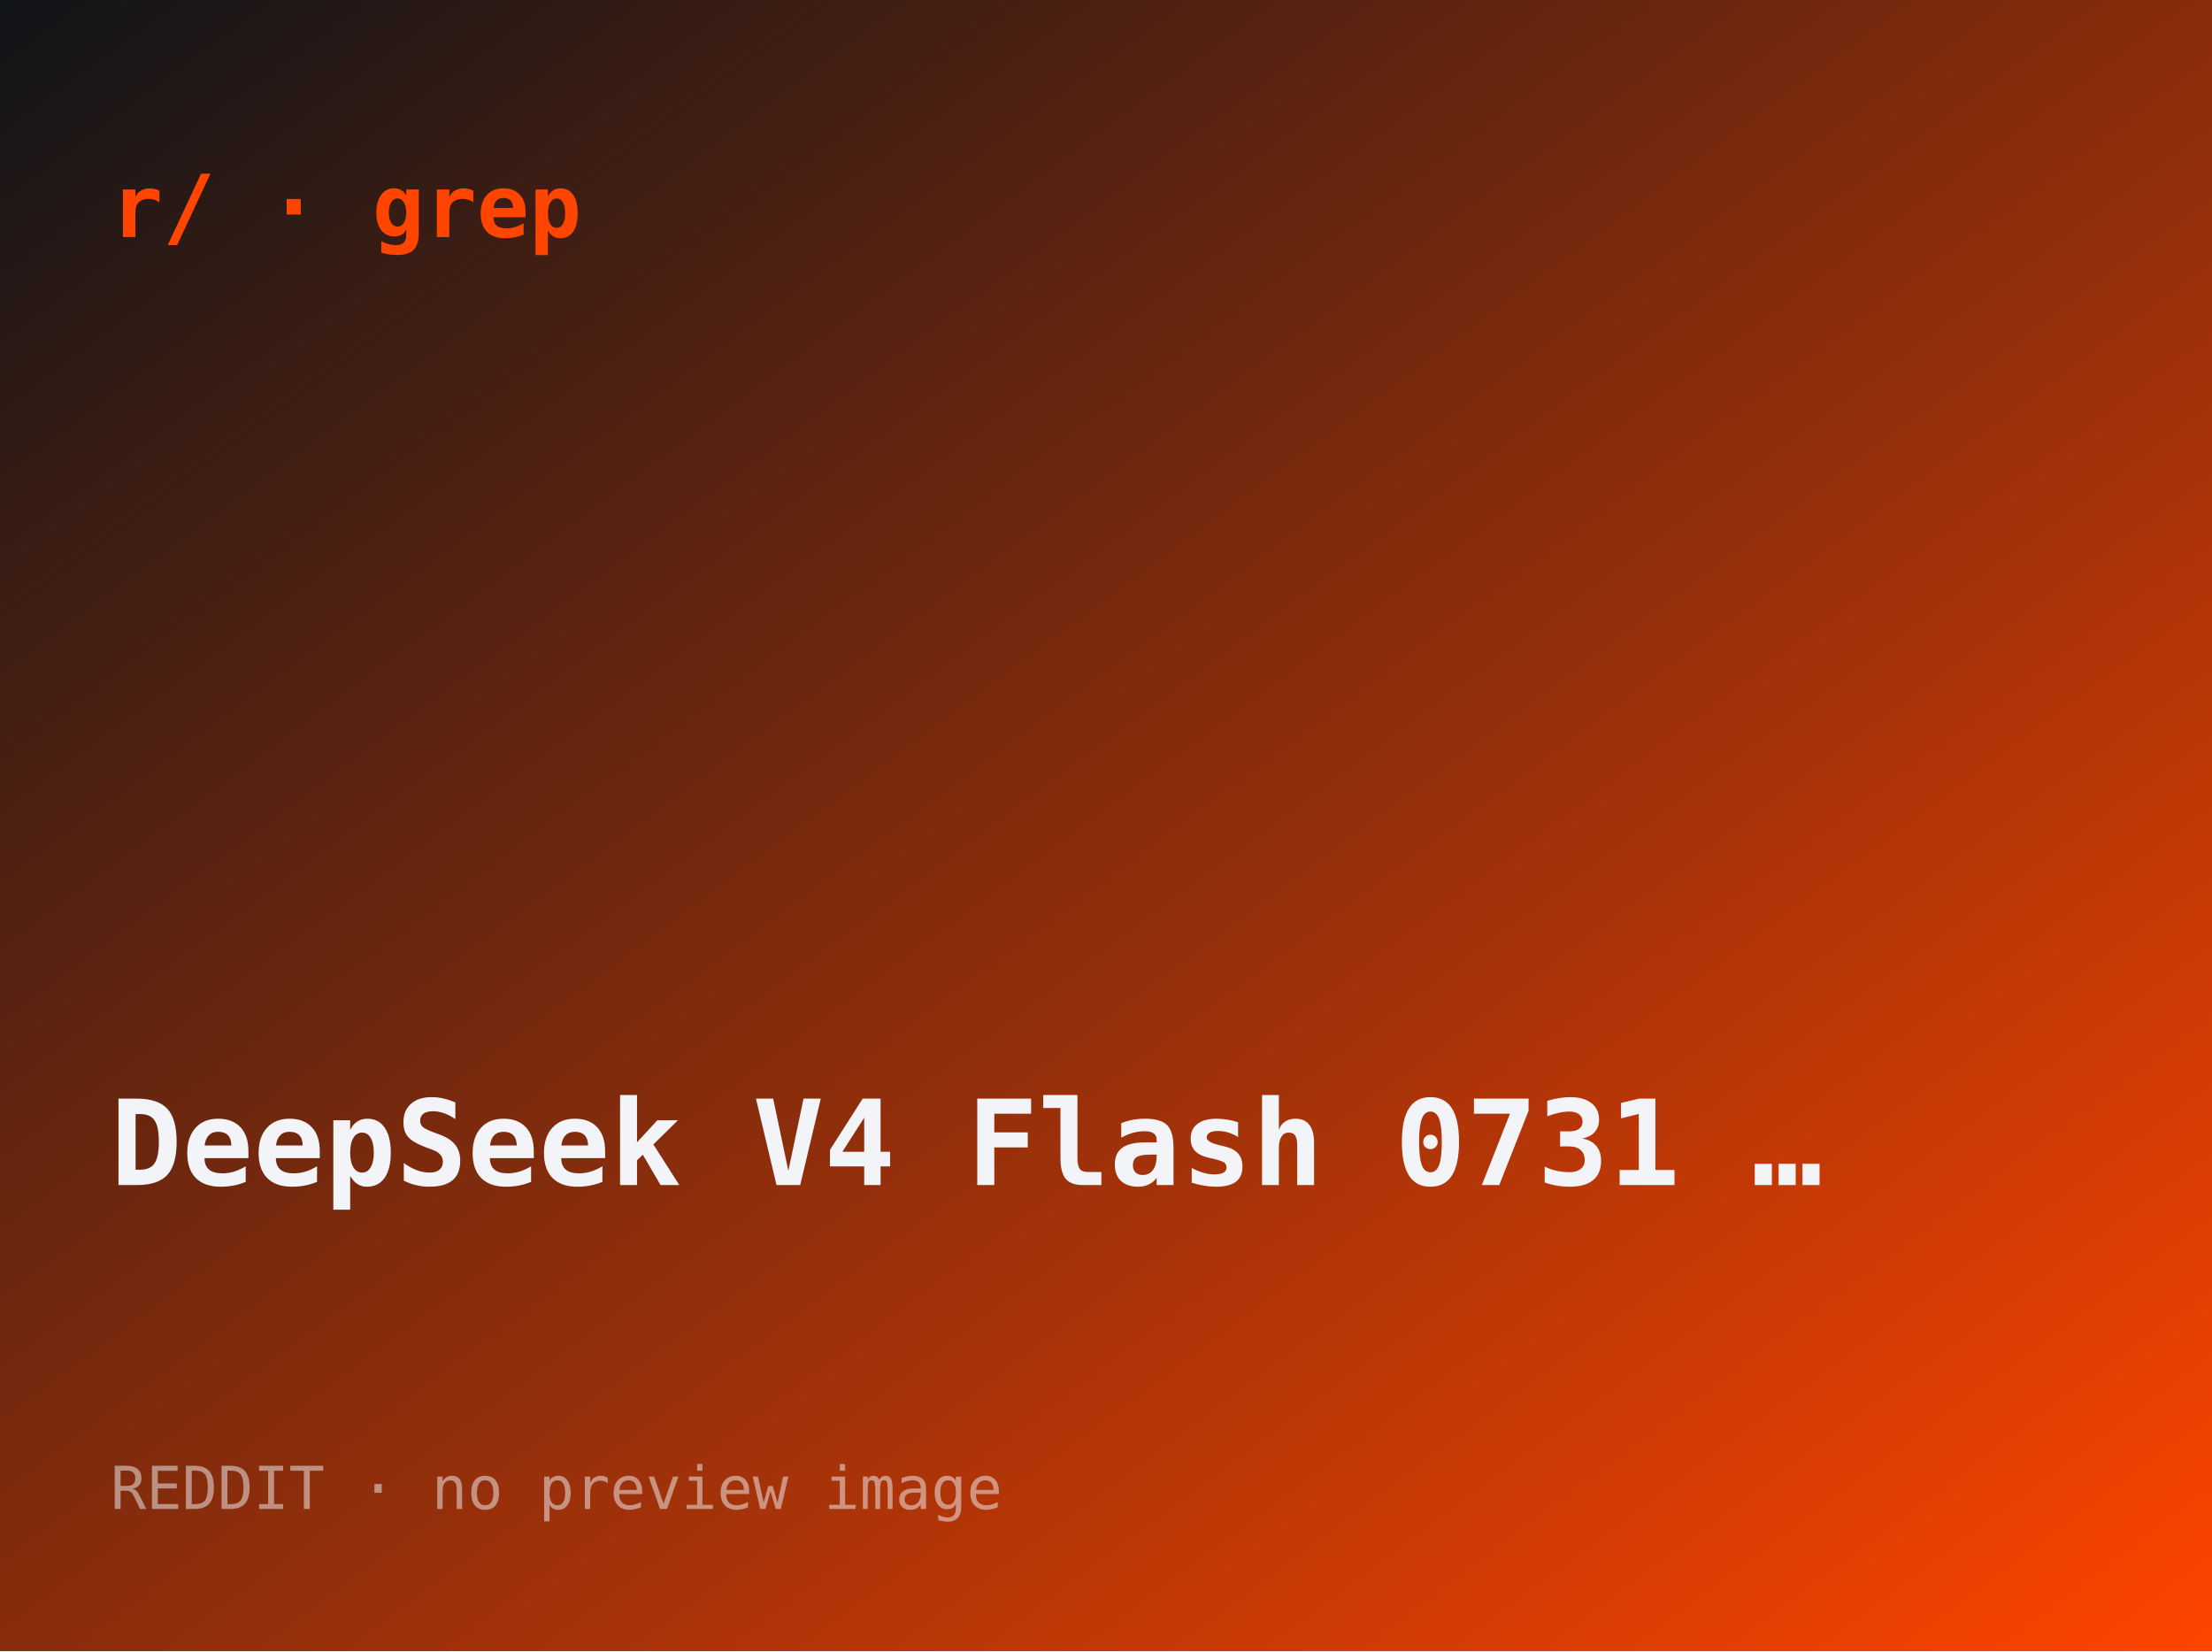
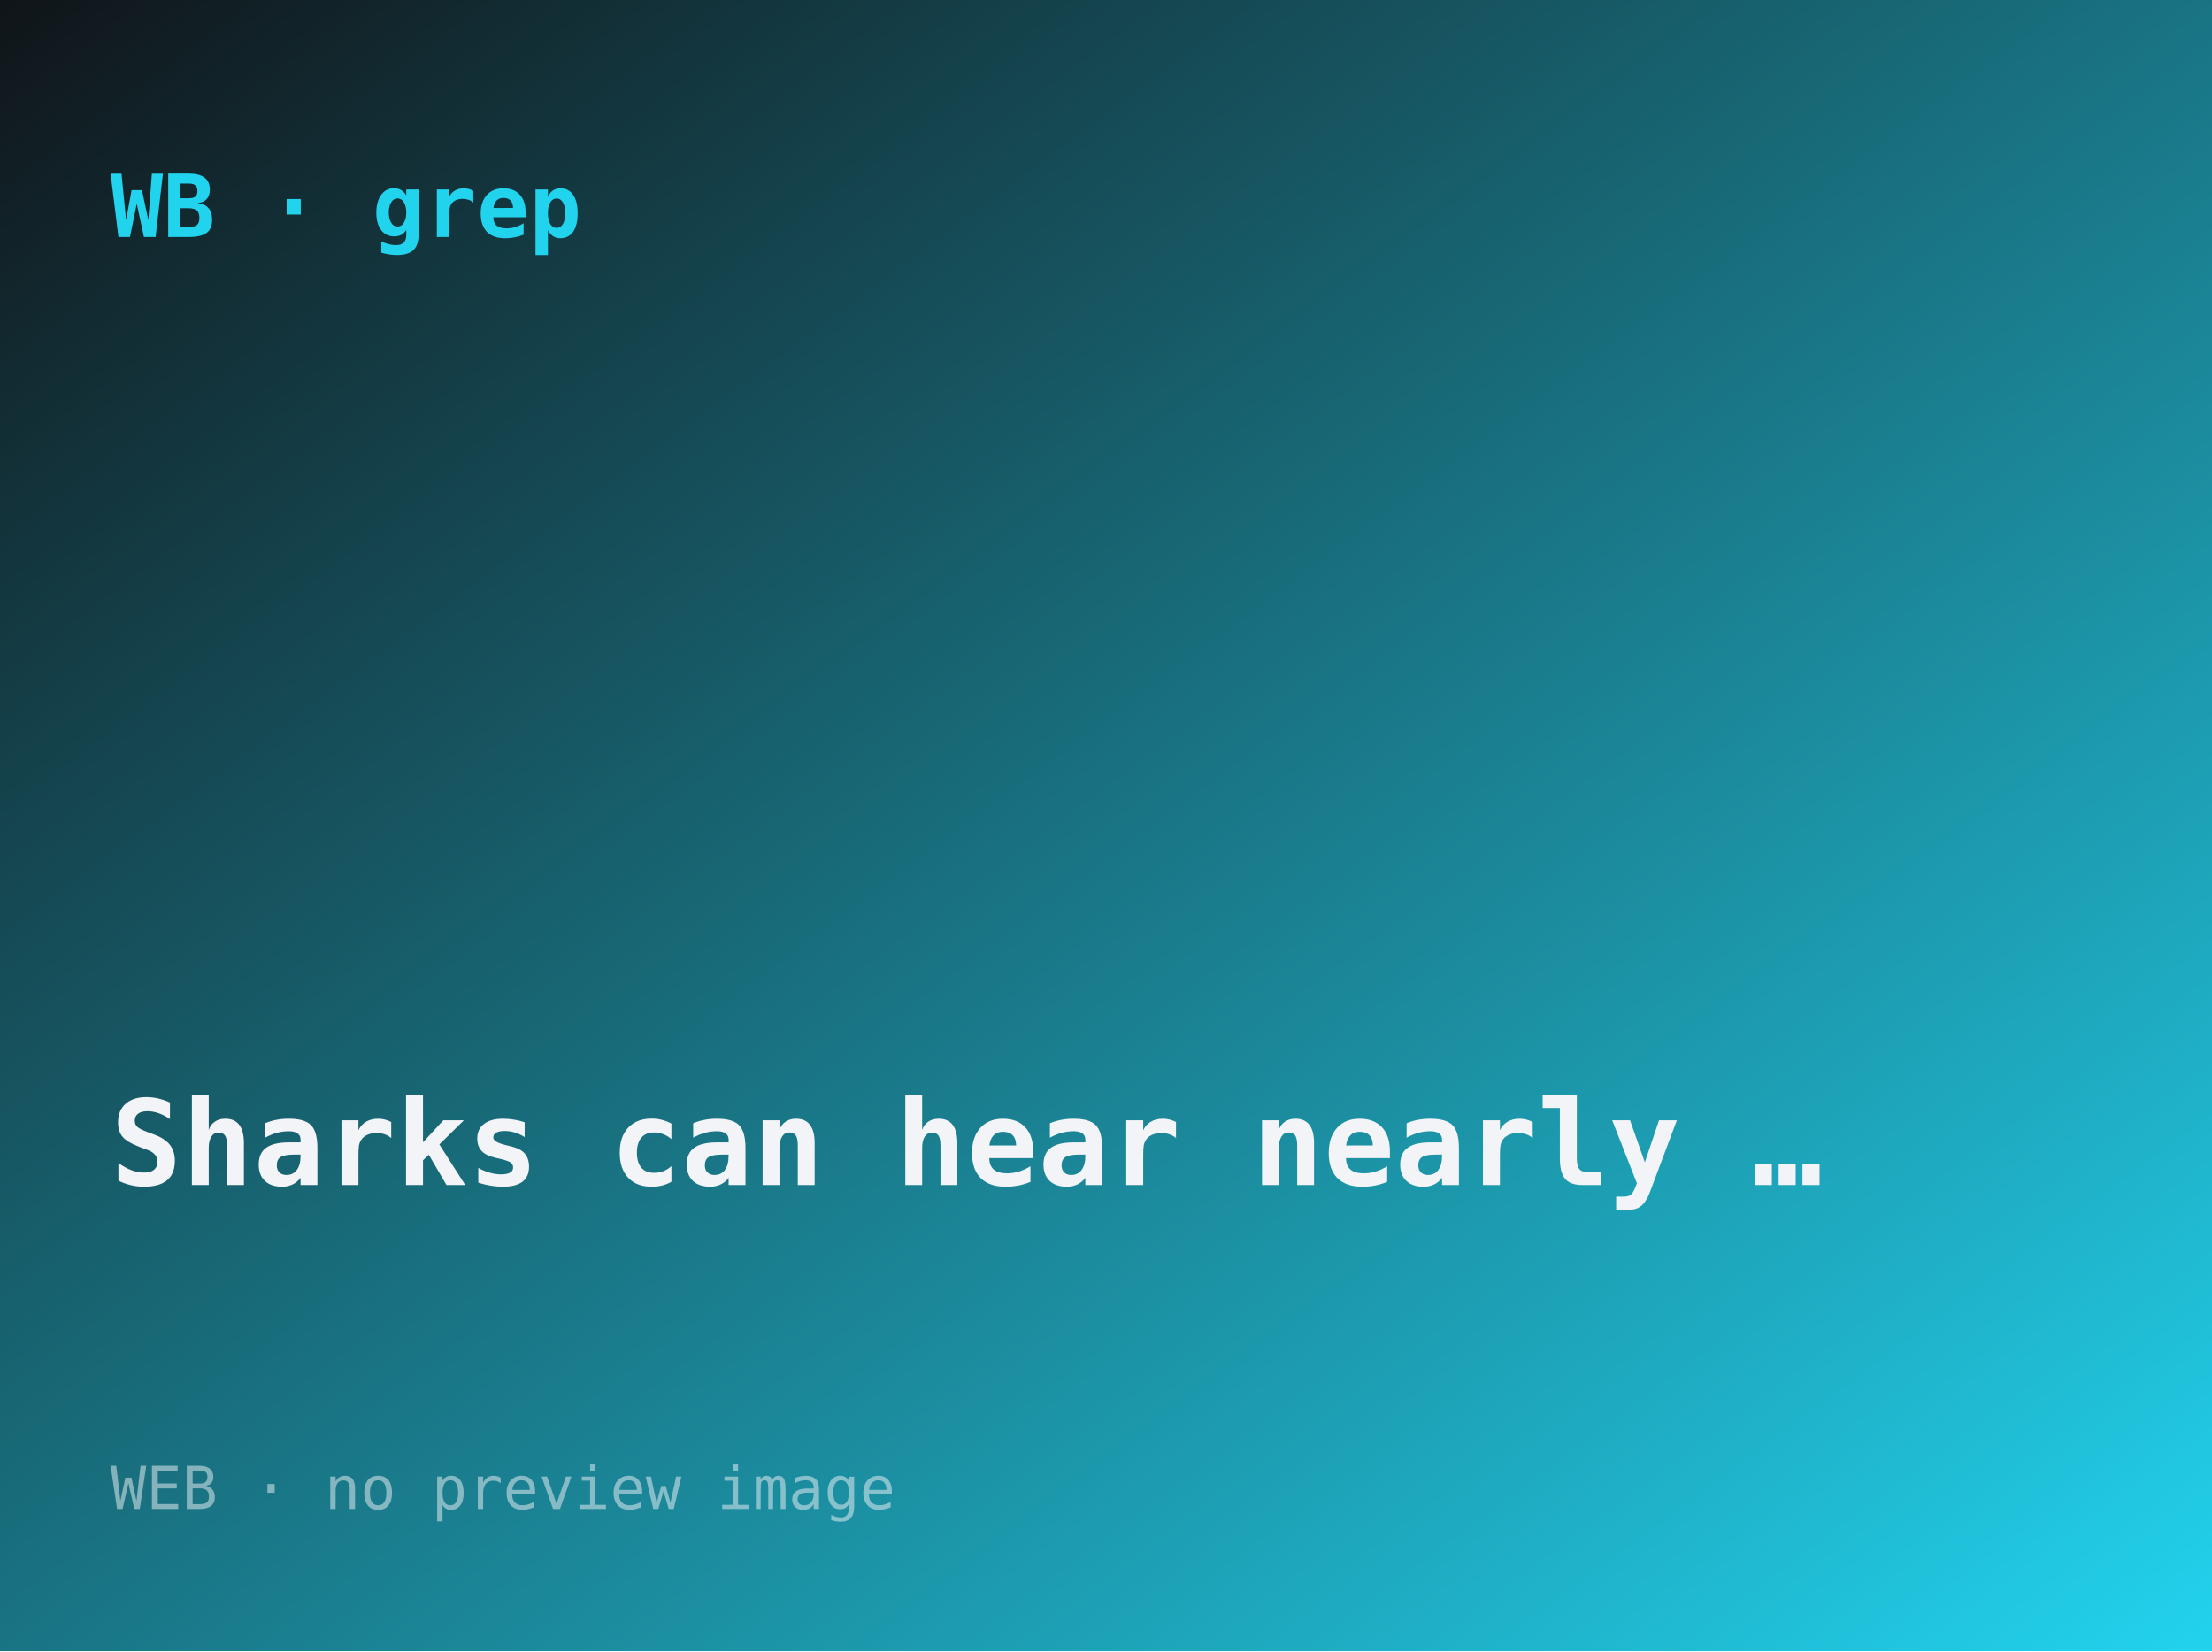
- <svg xmlns="http://www.w3.org/2000/svg" width="560" height="418" viewBox="0 0 560 418" role="img" aria-label="DeepSeek V4 Flash (0731) on 2x DGX Spark — 70+ t/s, 'not pretty but works'">
+ <svg xmlns="http://www.w3.org/2000/svg" width="560" height="418" viewBox="0 0 560 418" role="img" aria-label="Sharks can hear nearly 250 feet away and pinpoint the source">
  <defs>
    <linearGradient id="g" x1="0" y1="0" x2="1" y2="1">
      <stop offset="0" stop-color="#101418" />
-       <stop offset="1" stop-color="#ff4500" />
+       <stop offset="1" stop-color="#22d3ee" />
    </linearGradient>
  </defs>
  <rect width="560" height="418" fill="url(#g)" />
-   <text x="28" y="60" font-family="ui-monospace,monospace" font-size="22" fill="#ff4500" font-weight="700">r/ · grep</text>
-   <text x="28" y="300" font-family="ui-monospace,monospace" font-size="30" fill="#f2f4f8" font-weight="600">DeepSeek V4 Flash 0731 …</text>
-   <text x="28" y="382" font-family="ui-monospace,monospace" font-size="15" fill="rgba(242,244,248,.5)">REDDIT · no preview image</text>
+   <text x="28" y="60" font-family="ui-monospace,monospace" font-size="22" fill="#22d3ee" font-weight="700">WB · grep</text>
+   <text x="28" y="300" font-family="ui-monospace,monospace" font-size="30" fill="#f2f4f8" font-weight="600">Sharks can hear nearly …</text>
+   <text x="28" y="382" font-family="ui-monospace,monospace" font-size="15" fill="rgba(242,244,248,.5)">WEB · no preview image</text>
</svg>
